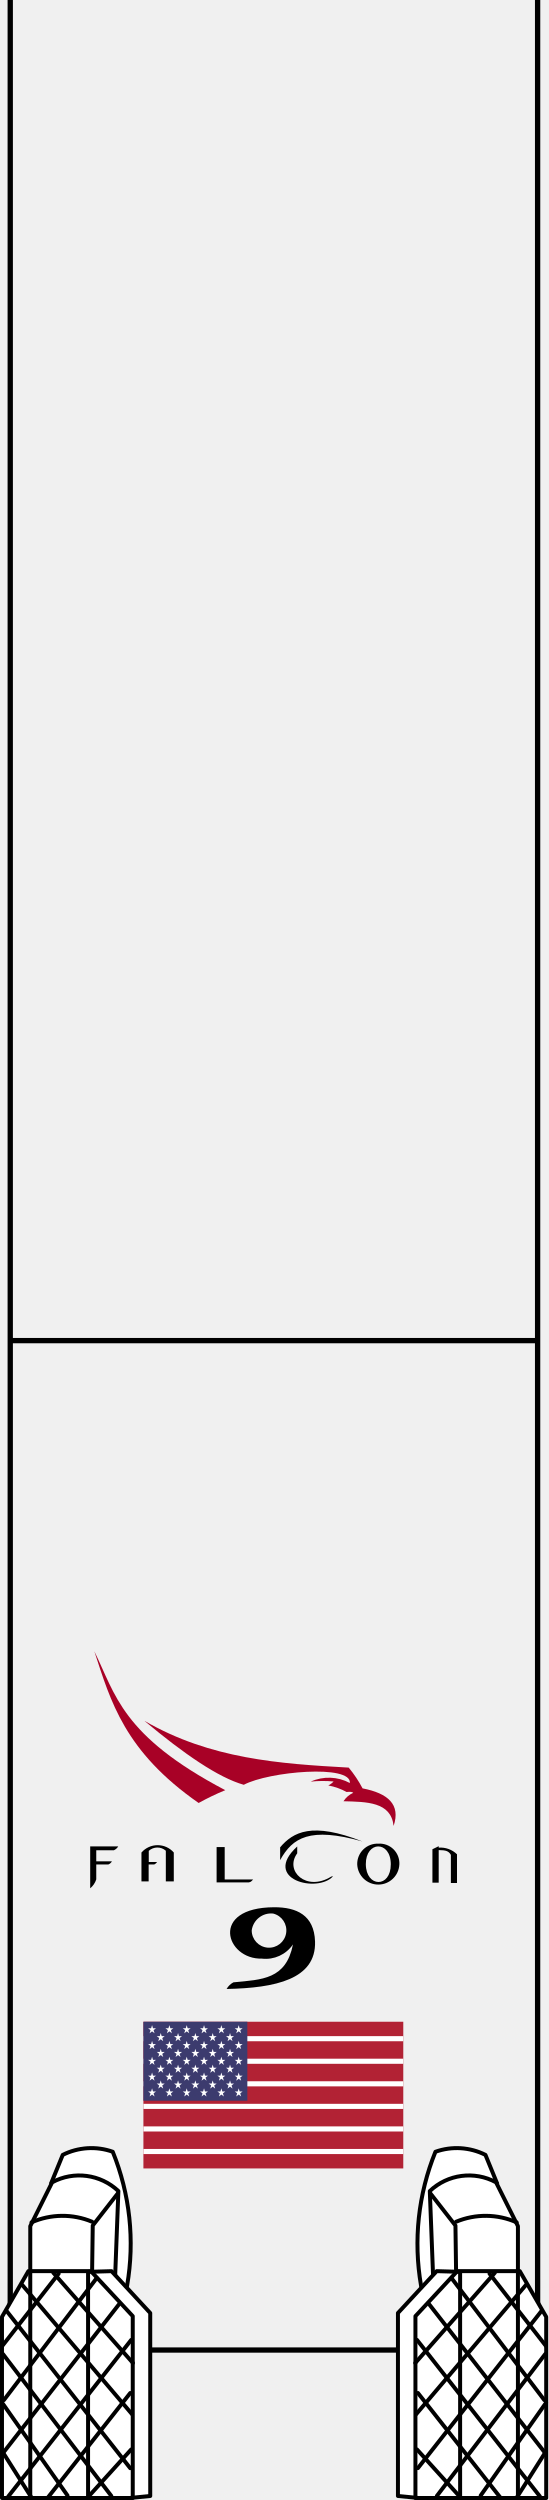
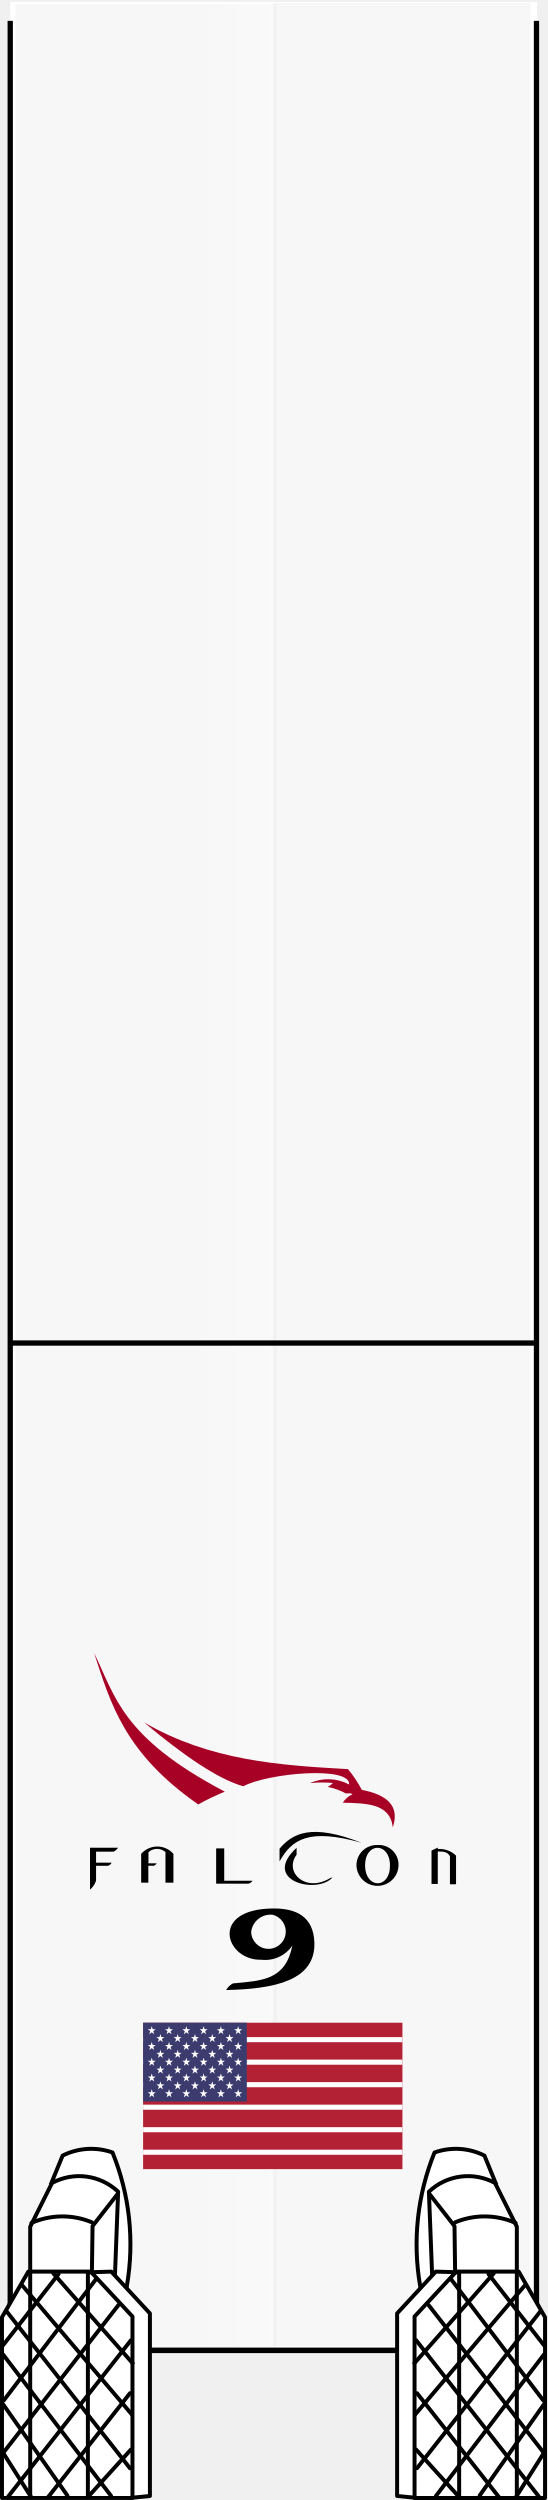
- <svg xmlns="http://www.w3.org/2000/svg" width="41.301" height="188.348" viewBox="0 0 41.301 188.348">
+ <svg xmlns="http://www.w3.org/2000/svg" xmlns:xlink="http://www.w3.org/1999/xlink" width="41.301" height="188.744" viewBox="0 0 41.301 188.744">
  <defs>
-     <style>.a,.c,.d{fill:none;}.a,.c,.d,.e{stroke:#000;}.a{stroke-width:0.4px;}.b,.e,.i{fill:#fff;}.b,.c,.d,.e,.j,.k{fill-rule:evenodd;}.c{stroke-linecap:square;}.c,.d,.e{stroke-linejoin:round;stroke-width:0.3px;}.d,.e{stroke-linecap:round;}.f{fill:#b22234;}.g{stroke:#fff;stroke-width:0.385px;}.h{fill:#3c3b6e;}.j{fill:#a80126;}</style>
+     <linearGradient id="linear-gradient" x1="0.675" y1="-2.249" x2="1.619" y2="-2.249" gradientUnits="objectBoundingBox">
+       <stop offset="0" />
+       <stop offset="1" stop-opacity="0" />
+     </linearGradient>
+     <linearGradient id="linear-gradient-2" x1="89.663" y1="3.25" x2="90.621" y2="3.25" xlink:href="#linear-gradient" />
  </defs>
-   <g transform="translate(-4.225 -78.57)">
-     <path class="a" d="M445.524,759.615h39.732" transform="translate(-440.527 -580.044)" />
-     <path class="a" d="M485.255,712.768v176.15c-.052.322-.412.634-1.042.9H446.566c-.63-.269-.99-.582-1.042-.9V712.768" transform="translate(-440.527 -634.198)" />
-     <g transform="translate(4.316 240.279)">
-       <g transform="translate(0)">
-         <path class="b" d="M439.359,822.166l-.066-13.651,2.264-3.329-.067-3.6,1.8-3.4.6-1.931,1.465-.533,1.465.133.866.266.8,2.131.466,2.331.066,2v2.131l-.2,1.531,1.731,1.931v13.784l-1.332.266Z" transform="translate(-439.293 -795.731)" />
-         <path class="c" d="M449.172,803.531v13.7H439.32V803.586l1.989-3.445h4.708Z" transform="translate(-439.262 -790.744)" />
-         <path class="c" d="M440.32,820.771v-20.2l1.648-3.3a4.28,4.28,0,0,1,4.991.659l-.235,6.168" transform="translate(-438.131 -794.564)" />
-         <path class="c" d="M442.364,800.185V816.9" transform="translate(-435.82 -790.693)" />
-         <path class="c" d="M442.441,800.188l1.6-.047,2.919,3.155V817.08l-1.339.131" transform="translate(-435.733 -790.743)" />
-         <path class="c" d="M442.507,803.168l.047-3.39,1.836-2.354" transform="translate(-435.658 -793.817)" />
-         <path class="c" d="M441.071,798.367l.847-2.072a4.81,4.81,0,0,1,3.767-.235,18.434,18.434,0,0,1,1.083,10.076" transform="translate(-437.282 -795.656)" />
-         <path class="d" d="M440.364,798.679a5.781,5.781,0,0,1,4.567-.047" transform="translate(-438.082 -792.955)" />
-         <path class="b" d="M442.356,809.9l3.329-3.329" transform="translate(-435.829 -783.468)" />
-         <path class="e" d="M442.356,810.045l3.263-3.6" transform="translate(-435.829 -783.61)" />
-         <path class="e" d="M440.949,812.307l6.193-7.857" transform="translate(-437.42 -785.871)" />
-         <path class="e" d="M448.8,802.574l-9.256,11.786" transform="translate(-439.009 -787.992)" />
-         <path class="e" d="M448.078,801.324l-8.723,11.187" transform="translate(-439.222 -789.406)" />
-         <path class="e" d="M446.379,800.387l-6.992,9.189" transform="translate(-439.187 -790.465)" />
-         <path class="e" d="M443.577,800.229l-4.245,5.444" transform="translate(-439.249 -790.643)" />
-         <path class="e" d="M444.252,811.784l-4.927-6.991" transform="translate(-439.257 -785.484)" />
-         <path class="e" d="M439.387,806.6l2.064,3.263" transform="translate(-439.186 -783.434)" />
-         <path class="e" d="M447.515,813.756l-8.159-10.682" transform="translate(-439.222 -787.427)" />
-         <path class="e" d="M448.8,813.4l-9.322-11.853" transform="translate(-439.08 -789.159)" />
-         <path class="e" d="M448.3,810.358l-8.257-9.722" transform="translate(-438.444 -790.183)" />
-         <path class="e" d="M447.129,806.992l-5.993-6.792" transform="translate(-437.208 -790.678)" />
-       </g>
-       <g transform="translate(41.118 26.502) rotate(180)">
-         <path class="b" d="M.066.067,0,13.717l2.264,3.329-.067,3.6,1.8,3.4.6,1.931L6.06,26.5l1.465-.133L8.39,26.1l.8-2.131.466-2.331.066-2V17.513l-.2-1.532,1.731-1.931V.266L9.922,0Z" />
-         <path class="c" d="M9.852,13.7V0H0V13.647l1.989,3.445H6.7Z" transform="translate(0.059 0.013)" />
-         <path class="c" d="M0,0V20.2l1.648,3.3a4.28,4.28,0,0,0,4.991-.659L6.4,16.668" transform="translate(2.189 0.295)" />
-         <path class="c" d="M0,16.715V0" transform="translate(6.544 0.296)" />
-         <path class="c" d="M0,17.023l1.6.047L4.52,13.915V.131L3.181,0" transform="translate(6.708 0.035)" />
-         <path class="c" d="M0,0,.047,3.39,1.883,5.744" transform="translate(6.849 17.151)" />
-         <path class="c" d="M0,7.769.847,9.841a4.811,4.811,0,0,0,3.767.235A18.433,18.433,0,0,0,5.7,0" transform="translate(3.789 16.022)" />
-         <path class="d" d="M0,0A5.782,5.782,0,0,0,4.567.047" transform="translate(2.283 20.778)" />
-         <path class="b" d="M0,0,3.329,3.329" transform="translate(6.527 0.067)" />
-         <path class="e" d="M0,0,3.263,3.6" transform="translate(6.527 0.067)" />
-         <path class="e" d="M0,0,6.193,7.857" transform="translate(3.529 0.067)" />
-         <path class="e" d="M9.256,11.786,0,0" transform="translate(0.534 0.134)" />
-         <path class="e" d="M8.723,11.187,0,0" transform="translate(0.133 3.397)" />
-         <path class="e" d="M6.992,9.189,0,0" transform="translate(0.2 7.391)" />
-         <path class="e" d="M4.245,5.444,0,0" transform="translate(0.083 11.471)" />
-         <path class="e" d="M4.927,0,0,6.992" transform="translate(0.067 0.201)" />
-         <path class="e" d="M0,3.263,2.064,0" transform="translate(0.201 0.068)" />
-         <path class="e" d="M8.159,0,0,10.682" transform="translate(0.134 0.173)" />
-         <path class="e" d="M9.322,0,0,11.853" transform="translate(0.401 2.266)" />
-         <path class="e" d="M8.257,0,0,9.722" transform="translate(1.598 6.327)" />
-         <path class="e" d="M5.993,0,0,6.792" transform="translate(3.929 10.188)" />
+   <g id="Group_27" data-name="Group 27" transform="translate(-4.225 -78.175)">
+     <g id="g10195" transform="translate(4.994 78.32)">
+       <rect id="rect7002" width="39.776" height="177.304" transform="translate(0 0)" fill="#fff" />
+       <g id="g7287" transform="translate(0.404 0.059)">
+         <rect id="rect7289" width="19.727" height="177.129" fill="url(#linear-gradient)" transform="translate(0 0.116)" stroke-linecap="round" stroke-linejoin="round" stroke-width="0.41" opacity="0.034" stroke="rgba(255,255,255,0)" />
+         <rect id="rect7291" width="19.438" height="176.926" fill="url(#linear-gradient-2)" transform="translate(38.87 176.926) rotate(180)" stroke-linecap="round" stroke-linejoin="round" stroke-width="0.41" opacity="0.034" stroke="rgba(255,255,255,0)" />
      </g>
    </g>
-     <g transform="translate(11.019 202.975)">
-       <g transform="translate(4.01 27.911)">
-         <rect class="f" width="19.579" height="11.053" />
-         <path class="g" d="M0,.6H19.579m0,1.7H0M0,4H19.579m0,1.7H0M0,7.4H19.579m0,1.7H0" transform="translate(0 0.677)" />
-         <rect class="h" width="7.831" height="5.951" />
-         <g transform="translate(0.351 0.255)">
-           <path class="i" d="M.466.12.653.735.165.355h.6L.28.735Z" transform="translate(-0.165 -0.12)" />
-           <path class="i" d="M.466.12.653.735.165.355h.6L.28.735Z" transform="translate(-0.165 1.071)" />
-           <path class="i" d="M.466.12.653.735.165.355h.6L.28.735Z" transform="translate(-0.165 2.261)" />
-           <path class="i" d="M.466.12.653.735.165.355h.6L.28.735Z" transform="translate(-0.165 3.451)" />
-           <path class="i" d="M.466.12.653.735.165.355h.6L.28.735Z" transform="translate(-0.165 4.641)" />
-           <g transform="translate(0.653 0.595)">
-             <path class="i" d="M.466.12.653.735.165.355h.6L.28.735Z" transform="translate(-0.165 -0.12)" />
-             <path class="i" d="M.466.12.653.735.165.355h.6L.28.735Z" transform="translate(-0.165 1.071)" />
-             <path class="i" d="M.466.12.653.735.165.355h.6L.28.735Z" transform="translate(-0.165 2.261)" />
-             <path class="i" d="M.466.12.653.735.165.355h.6L.28.735Z" transform="translate(-0.165 3.451)" />
-           </g>
-           <g transform="translate(1.305)">
-             <g transform="translate(0)">
-               <path class="i" d="M.466.12.653.735.165.355h.6L.28.735Z" transform="translate(-0.165 -0.12)" />
-               <path class="i" d="M.466.12.653.735.165.355h.6L.28.735Z" transform="translate(-0.165 1.071)" />
-               <path class="i" d="M.466.12.653.735.165.355h.6L.28.735Z" transform="translate(-0.165 2.261)" />
-               <path class="i" d="M.466.12.653.735.165.355h.6L.28.735Z" transform="translate(-0.165 3.451)" />
-               <path class="i" d="M.466.12.653.735.165.355h.6L.28.735Z" transform="translate(-0.165 4.641)" />
-             </g>
-             <g transform="translate(0.653 0.595)">
-               <path class="i" d="M.466.12.653.735.165.355h.6L.28.735Z" transform="translate(-0.165 -0.12)" />
-               <path class="i" d="M.466.12.653.735.165.355h.6L.28.735Z" transform="translate(-0.165 1.071)" />
-               <path class="i" d="M.466.12.653.735.165.355h.6L.28.735Z" transform="translate(-0.165 2.261)" />
-               <path class="i" d="M.466.12.653.735.165.355h.6L.28.735Z" transform="translate(-0.165 3.451)" />
-             </g>
-           </g>
-           <g transform="translate(2.61)">
-             <g transform="translate(0)">
-               <path class="i" d="M.466.12.653.735.165.355h.6L.28.735Z" transform="translate(-0.165 -0.12)" />
-               <path class="i" d="M.466.12.653.735.165.355h.6L.28.735Z" transform="translate(-0.165 1.071)" />
-               <path class="i" d="M.466.12.653.735.165.355h.6L.28.735Z" transform="translate(-0.165 2.261)" />
-               <path class="i" d="M.466.12.653.735.165.355h.6L.28.735Z" transform="translate(-0.165 3.451)" />
-               <path class="i" d="M.466.12.653.735.165.355h.6L.28.735Z" transform="translate(-0.165 4.641)" />
-               <g transform="translate(0.653 0.595)">
-                 <path class="i" d="M.466.12.653.735.165.355h.6L.28.735Z" transform="translate(-0.165 -0.12)" />
-                 <path class="i" d="M.466.12.653.735.165.355h.6L.28.735Z" transform="translate(-0.165 1.071)" />
-                 <path class="i" d="M.466.12.653.735.165.355h.6L.28.735Z" transform="translate(-0.165 2.261)" />
-                 <path class="i" d="M.466.12.653.735.165.355h.6L.28.735Z" transform="translate(-0.165 3.451)" />
+     <path id="path7211" d="M445.524,795.307h39.732" transform="translate(-440.527 -539.683)" fill="none" stroke="#000" stroke-width="0.4" />
+     <path id="path7265" d="M445.524,759.615h39.732" transform="translate(-440.527 -580.044)" fill="none" stroke="#000" stroke-width="0.4" />
+     <path id="path7267" d="M485.255,712.768V887.745c-.052.32-.412.63-1.042.9H446.566c-.63-.268-.99-.578-1.042-.9V712.768" transform="translate(-440.527 -633.019)" fill="none" stroke="#000" stroke-width="0.4" />
+     <g id="g5778" transform="translate(4.316 240.279)">
+       <g id="g5711" transform="translate(0)">
+         <path id="path5642" d="M439.359,822.166l-.066-13.651,2.264-3.329-.067-3.6,1.8-3.4.6-1.931,1.465-.533,1.465.133.866.266.8,2.131.466,2.331.066,2v2.131l-.2,1.531,1.731,1.931v13.784l-1.332.266Z" transform="translate(-439.293 -795.731)" fill="#fff" fill-rule="evenodd" />
+         <path id="path5608" d="M449.172,803.531v13.7H439.32V803.586l1.989-3.445h4.708Z" transform="translate(-439.262 -790.744)" fill="none" stroke="#000" stroke-linecap="square" stroke-linejoin="round" stroke-width="0.3" fill-rule="evenodd" />
+         <path id="path5612" d="M440.32,820.771v-20.2l1.648-3.3a4.28,4.28,0,0,1,4.991.659l-.235,6.168" transform="translate(-438.131 -794.564)" fill="none" stroke="#000" stroke-linecap="square" stroke-linejoin="round" stroke-width="0.3" fill-rule="evenodd" />
+         <path id="path5614" d="M442.364,800.185V816.9" transform="translate(-435.82 -790.693)" fill="none" stroke="#000" stroke-linecap="square" stroke-linejoin="round" stroke-width="0.3" fill-rule="evenodd" />
+         <path id="path5616" d="M442.441,800.188l1.6-.047,2.919,3.155V817.08l-1.339.131" transform="translate(-435.733 -790.743)" fill="none" stroke="#000" stroke-linecap="square" stroke-linejoin="round" stroke-width="0.3" fill-rule="evenodd" />
+         <path id="path5618" d="M442.507,803.168l.047-3.39,1.836-2.354" transform="translate(-435.658 -793.817)" fill="none" stroke="#000" stroke-linecap="square" stroke-linejoin="round" stroke-width="0.3" fill-rule="evenodd" />
+         <path id="path5620" d="M441.071,798.367l.847-2.072a4.81,4.81,0,0,1,3.767-.235,18.434,18.434,0,0,1,1.083,10.076" transform="translate(-437.282 -795.656)" fill="none" stroke="#000" stroke-linecap="square" stroke-linejoin="round" stroke-width="0.3" fill-rule="evenodd" />
+         <path id="path5622" d="M440.364,798.679a5.781,5.781,0,0,1,4.567-.047" transform="translate(-438.082 -792.955)" fill="none" stroke="#000" stroke-linecap="round" stroke-linejoin="round" stroke-width="0.3" fill-rule="evenodd" />
+         <path id="path5662" d="M442.356,809.9l3.329-3.329" transform="translate(-435.829 -783.468)" fill="#fff" fill-rule="evenodd" />
+         <path id="path5664" d="M442.356,810.045l3.263-3.6" transform="translate(-435.829 -783.61)" fill="#fff" stroke="#000" stroke-linecap="round" stroke-linejoin="round" stroke-width="0.3" fill-rule="evenodd" />
+         <path id="path5666" d="M440.949,812.307l6.193-7.857" transform="translate(-437.42 -785.871)" fill="#fff" stroke="#000" stroke-linecap="round" stroke-linejoin="round" stroke-width="0.3" fill-rule="evenodd" />
+         <path id="path5668" d="M448.8,802.574l-9.256,11.786" transform="translate(-439.009 -787.992)" fill="#fff" stroke="#000" stroke-linecap="round" stroke-linejoin="round" stroke-width="0.3" fill-rule="evenodd" />
+         <path id="path5670" d="M448.078,801.324l-8.723,11.187" transform="translate(-439.222 -789.406)" fill="#fff" stroke="#000" stroke-linecap="round" stroke-linejoin="round" stroke-width="0.3" fill-rule="evenodd" />
+         <path id="path5672" d="M446.379,800.387l-6.992,9.189" transform="translate(-439.187 -790.465)" fill="#fff" stroke="#000" stroke-linecap="round" stroke-linejoin="round" stroke-width="0.3" fill-rule="evenodd" />
+         <path id="path5674" d="M443.577,800.229l-4.245,5.444" transform="translate(-439.249 -790.643)" fill="#fff" stroke="#000" stroke-linecap="round" stroke-linejoin="round" stroke-width="0.3" fill-rule="evenodd" />
+         <path id="path5676" d="M444.252,811.784l-4.927-6.991" transform="translate(-439.257 -785.484)" fill="#fff" stroke="#000" stroke-linecap="round" stroke-linejoin="round" stroke-width="0.3" fill-rule="evenodd" />
+         <path id="path5678" d="M439.387,806.6l2.064,3.263" transform="translate(-439.186 -783.434)" fill="#fff" stroke="#000" stroke-linecap="round" stroke-linejoin="round" stroke-width="0.3" fill-rule="evenodd" />
+         <path id="path5680" d="M447.515,813.756l-8.159-10.682" transform="translate(-439.222 -787.427)" fill="#fff" stroke="#000" stroke-linecap="round" stroke-linejoin="round" stroke-width="0.3" fill-rule="evenodd" />
+         <path id="path5682" d="M448.8,813.4l-9.322-11.853" transform="translate(-439.08 -789.159)" fill="#fff" stroke="#000" stroke-linecap="round" stroke-linejoin="round" stroke-width="0.3" fill-rule="evenodd" />
+         <path id="path5684" d="M448.3,810.358l-8.257-9.722" transform="translate(-438.444 -790.183)" fill="#fff" stroke="#000" stroke-linecap="round" stroke-linejoin="round" stroke-width="0.3" fill-rule="evenodd" />
+         <path id="path5686" d="M447.129,806.992l-5.993-6.792" transform="translate(-437.208 -790.678)" fill="#fff" stroke="#000" stroke-linecap="round" stroke-linejoin="round" stroke-width="0.3" fill-rule="evenodd" />
+       </g>
+       <g id="g5734" transform="translate(41.118 26.502) rotate(180)">
+         <path id="path5736" d="M.066.067,0,13.717l2.264,3.329-.067,3.6,1.8,3.4.6,1.931L6.06,26.5l1.465-.133L8.39,26.1l.8-2.131.466-2.331.066-2V17.513l-.2-1.532,1.731-1.931V.266L9.922,0Z" fill="#fff" fill-rule="evenodd" />
+         <path id="path5738" d="M9.852,13.7V0H0V13.647l1.989,3.445H6.7Z" transform="translate(0.059 0.013)" fill="none" stroke="#000" stroke-linecap="square" stroke-linejoin="round" stroke-width="0.3" fill-rule="evenodd" />
+         <path id="path5740" d="M0,0V20.2l1.648,3.3a4.28,4.28,0,0,0,4.991-.659L6.4,16.668" transform="translate(2.189 0.295)" fill="none" stroke="#000" stroke-linecap="square" stroke-linejoin="round" stroke-width="0.3" fill-rule="evenodd" />
+         <path id="path5742" d="M0,16.715V0" transform="translate(6.544 0.296)" fill="none" stroke="#000" stroke-linecap="square" stroke-linejoin="round" stroke-width="0.3" fill-rule="evenodd" />
+         <path id="path5744" d="M0,17.023l1.6.047L4.52,13.915V.131L3.181,0" transform="translate(6.708 0.035)" fill="none" stroke="#000" stroke-linecap="square" stroke-linejoin="round" stroke-width="0.3" fill-rule="evenodd" />
+         <path id="path5746" d="M0,0,.047,3.39,1.883,5.744" transform="translate(6.849 17.151)" fill="none" stroke="#000" stroke-linecap="square" stroke-linejoin="round" stroke-width="0.3" fill-rule="evenodd" />
+         <path id="path5748" d="M0,7.769.847,9.841a4.811,4.811,0,0,0,3.767.235A18.433,18.433,0,0,0,5.7,0" transform="translate(3.789 16.022)" fill="none" stroke="#000" stroke-linecap="square" stroke-linejoin="round" stroke-width="0.3" fill-rule="evenodd" />
+         <path id="path5750" d="M0,0A5.782,5.782,0,0,0,4.567.047" transform="translate(2.283 20.778)" fill="none" stroke="#000" stroke-linecap="round" stroke-linejoin="round" stroke-width="0.3" fill-rule="evenodd" />
+         <path id="path5752" d="M0,0,3.329,3.329" transform="translate(6.527 0.067)" fill="#fff" fill-rule="evenodd" />
+         <path id="path5754" d="M0,0,3.263,3.6" transform="translate(6.527 0.067)" fill="#fff" stroke="#000" stroke-linecap="round" stroke-linejoin="round" stroke-width="0.3" fill-rule="evenodd" />
+         <path id="path5756" d="M0,0,6.193,7.857" transform="translate(3.529 0.067)" fill="#fff" stroke="#000" stroke-linecap="round" stroke-linejoin="round" stroke-width="0.3" fill-rule="evenodd" />
+         <path id="path5758" d="M9.256,11.786,0,0" transform="translate(0.534 0.134)" fill="#fff" stroke="#000" stroke-linecap="round" stroke-linejoin="round" stroke-width="0.3" fill-rule="evenodd" />
+         <path id="path5760" d="M8.723,11.187,0,0" transform="translate(0.133 3.397)" fill="#fff" stroke="#000" stroke-linecap="round" stroke-linejoin="round" stroke-width="0.3" fill-rule="evenodd" />
+         <path id="path5762" d="M6.992,9.189,0,0" transform="translate(0.2 7.391)" fill="#fff" stroke="#000" stroke-linecap="round" stroke-linejoin="round" stroke-width="0.3" fill-rule="evenodd" />
+         <path id="path5764" d="M4.245,5.444,0,0" transform="translate(0.083 11.471)" fill="#fff" stroke="#000" stroke-linecap="round" stroke-linejoin="round" stroke-width="0.3" fill-rule="evenodd" />
+         <path id="path5766" d="M4.927,0,0,6.992" transform="translate(0.067 0.201)" fill="#fff" stroke="#000" stroke-linecap="round" stroke-linejoin="round" stroke-width="0.3" fill-rule="evenodd" />
+         <path id="path5768" d="M0,3.263,2.064,0" transform="translate(0.201 0.068)" fill="#fff" stroke="#000" stroke-linecap="round" stroke-linejoin="round" stroke-width="0.3" fill-rule="evenodd" />
+         <path id="path5770" d="M8.159,0,0,10.682" transform="translate(0.134 0.173)" fill="#fff" stroke="#000" stroke-linecap="round" stroke-linejoin="round" stroke-width="0.3" fill-rule="evenodd" />
+         <path id="path5772" d="M9.322,0,0,11.853" transform="translate(0.401 2.266)" fill="#fff" stroke="#000" stroke-linecap="round" stroke-linejoin="round" stroke-width="0.3" fill-rule="evenodd" />
+         <path id="path5774" d="M8.257,0,0,9.722" transform="translate(1.598 6.327)" fill="#fff" stroke="#000" stroke-linecap="round" stroke-linejoin="round" stroke-width="0.3" fill-rule="evenodd" />
+         <path id="path5776" d="M5.993,0,0,6.792" transform="translate(3.929 10.188)" fill="#fff" stroke="#000" stroke-linecap="round" stroke-linejoin="round" stroke-width="0.3" fill-rule="evenodd" />
+       </g>
+     </g>
+     <g id="g12390" transform="translate(11.019 202.975)">
+       <g id="g12392" transform="translate(4.01 27.911)">
+         <rect id="rect12394" width="19.579" height="11.053" fill="#b22234" />
+         <path id="path12396" d="M0,.6H19.579m0,1.7H0M0,4H19.579m0,1.7H0M0,7.4H19.579m0,1.7H0" transform="translate(0 0.677)" stroke="#fff" stroke-width="0.385" />
+         <rect id="rect12398" width="7.831" height="5.951" fill="#3c3b6e" />
+         <g id="g12400" transform="translate(0.351 0.255)">
+           <g id="g12402">
+             <g id="g12404">
+               <g id="g12406">
+                 <g id="g12408">
+                   <path id="path12410" d="M.466.12.653.735.165.355h.6L.28.735Z" transform="translate(-0.165 -0.12)" fill="#fff" />
+                   <path id="use12412" d="M.466.12.653.735.165.355h.6L.28.735Z" transform="translate(-0.165 1.071)" fill="#fff" />
+                   <path id="use12414" d="M.466.12.653.735.165.355h.6L.28.735Z" transform="translate(-0.165 2.261)" fill="#fff" />
+                   <path id="use12416" d="M.466.12.653.735.165.355h.6L.28.735Z" transform="translate(-0.165 3.451)" fill="#fff" />
+                 </g>
+                 <path id="use12418" d="M.466.12.653.735.165.355h.6L.28.735Z" transform="translate(-0.165 4.641)" fill="#fff" />
+               </g>
+               <g id="use12420" transform="translate(0.653 0.595)">
+                 <path id="s" d="M.466.12.653.735.165.355h.6L.28.735Z" transform="translate(-0.165 -0.12)" fill="#fff" />
+                 <path id="use11040" d="M.466.12.653.735.165.355h.6L.28.735Z" transform="translate(-0.165 1.071)" fill="#fff" />
+                 <path id="use11042" d="M.466.12.653.735.165.355h.6L.28.735Z" transform="translate(-0.165 2.261)" fill="#fff" />
+                 <path id="use11044" d="M.466.12.653.735.165.355h.6L.28.735Z" transform="translate(-0.165 3.451)" fill="#fff" />
              </g>
            </g>
-             <g transform="translate(1.305)">
-               <g transform="translate(0)">
-                 <path class="i" d="M.466.12.653.735.165.355h.6L.28.735Z" transform="translate(-0.165 -0.12)" />
-                 <path class="i" d="M.466.12.653.735.165.355h.6L.28.735Z" transform="translate(-0.165 1.071)" />
-                 <path class="i" d="M.466.12.653.735.165.355h.6L.28.735Z" transform="translate(-0.165 2.261)" />
-                 <path class="i" d="M.466.12.653.735.165.355h.6L.28.735Z" transform="translate(-0.165 3.451)" />
-                 <path class="i" d="M.466.12.653.735.165.355h.6L.28.735Z" transform="translate(-0.165 4.641)" />
+             <g id="use12422" transform="translate(1.305)">
+               <g id="s5" transform="translate(0)">
+                 <g id="s4">
+                   <path id="s-2" data-name="s" d="M.466.12.653.735.165.355h.6L.28.735Z" transform="translate(-0.165 -0.12)" fill="#fff" />
+                   <path id="use11040-2" data-name="use11040" d="M.466.12.653.735.165.355h.6L.28.735Z" transform="translate(-0.165 1.071)" fill="#fff" />
+                   <path id="use11042-2" data-name="use11042" d="M.466.12.653.735.165.355h.6L.28.735Z" transform="translate(-0.165 2.261)" fill="#fff" />
+                   <path id="use11044-2" data-name="use11044" d="M.466.12.653.735.165.355h.6L.28.735Z" transform="translate(-0.165 3.451)" fill="#fff" />
+                 </g>
+                 <path id="use11046" d="M.466.12.653.735.165.355h.6L.28.735Z" transform="translate(-0.165 4.641)" fill="#fff" />
              </g>
-               <g transform="translate(0.653 0.595)">
-                 <path class="i" d="M.466.12.653.735.165.355h.6L.28.735Z" transform="translate(-0.165 -0.12)" />
-                 <path class="i" d="M.466.12.653.735.165.355h.6L.28.735Z" transform="translate(-0.165 1.071)" />
-                 <path class="i" d="M.466.12.653.735.165.355h.6L.28.735Z" transform="translate(-0.165 2.261)" />
-                 <path class="i" d="M.466.12.653.735.165.355h.6L.28.735Z" transform="translate(-0.165 3.451)" />
+               <g id="use11048" transform="translate(0.653 0.595)">
+                 <path id="s-3" data-name="s" d="M.466.12.653.735.165.355h.6L.28.735Z" transform="translate(-0.165 -0.12)" fill="#fff" />
+                 <path id="use11040-3" data-name="use11040" d="M.466.12.653.735.165.355h.6L.28.735Z" transform="translate(-0.165 1.071)" fill="#fff" />
+                 <path id="use11042-3" data-name="use11042" d="M.466.12.653.735.165.355h.6L.28.735Z" transform="translate(-0.165 2.261)" fill="#fff" />
+                 <path id="use11044-3" data-name="use11044" d="M.466.12.653.735.165.355h.6L.28.735Z" transform="translate(-0.165 3.451)" fill="#fff" />
              </g>
            </g>
          </g>
-           <g transform="translate(5.221)">
-             <g transform="translate(0)">
-               <path class="i" d="M.466.12.653.735.165.355h.6L.28.735Z" transform="translate(-0.165 -0.12)" />
-               <path class="i" d="M.466.12.653.735.165.355h.6L.28.735Z" transform="translate(-0.165 1.071)" />
-               <path class="i" d="M.466.12.653.735.165.355h.6L.28.735Z" transform="translate(-0.165 2.261)" />
-               <path class="i" d="M.466.12.653.735.165.355h.6L.28.735Z" transform="translate(-0.165 3.451)" />
-               <path class="i" d="M.466.12.653.735.165.355h.6L.28.735Z" transform="translate(-0.165 4.641)" />
+           <g id="use12424" transform="translate(2.61)">
+             <g id="s9" transform="translate(0)">
+               <g id="s5-2" data-name="s5">
+                 <g id="s4-2" data-name="s4">
+                   <path id="s-4" data-name="s" d="M.466.12.653.735.165.355h.6L.28.735Z" transform="translate(-0.165 -0.12)" fill="#fff" />
+                   <path id="use11040-4" data-name="use11040" d="M.466.12.653.735.165.355h.6L.28.735Z" transform="translate(-0.165 1.071)" fill="#fff" />
+                   <path id="use11042-4" data-name="use11042" d="M.466.12.653.735.165.355h.6L.28.735Z" transform="translate(-0.165 2.261)" fill="#fff" />
+                   <path id="use11044-4" data-name="use11044" d="M.466.12.653.735.165.355h.6L.28.735Z" transform="translate(-0.165 3.451)" fill="#fff" />
+                 </g>
+                 <path id="use11046-2" data-name="use11046" d="M.466.12.653.735.165.355h.6L.28.735Z" transform="translate(-0.165 4.641)" fill="#fff" />
+               </g>
+               <g id="use11048-2" data-name="use11048" transform="translate(0.653 0.595)">
+                 <path id="s-5" data-name="s" d="M.466.12.653.735.165.355h.6L.28.735Z" transform="translate(-0.165 -0.12)" fill="#fff" />
+                 <path id="use11040-5" data-name="use11040" d="M.466.12.653.735.165.355h.6L.28.735Z" transform="translate(-0.165 1.071)" fill="#fff" />
+                 <path id="use11042-5" data-name="use11042" d="M.466.12.653.735.165.355h.6L.28.735Z" transform="translate(-0.165 2.261)" fill="#fff" />
+                 <path id="use11044-5" data-name="use11044" d="M.466.12.653.735.165.355h.6L.28.735Z" transform="translate(-0.165 3.451)" fill="#fff" />
+               </g>
            </g>
-             <g transform="translate(0.653 0.595)">
-               <path class="i" d="M.466.12.653.735.165.355h.6L.28.735Z" transform="translate(-0.165 -0.12)" />
-               <path class="i" d="M.466.12.653.735.165.355h.6L.28.735Z" transform="translate(-0.165 1.071)" />
-               <path class="i" d="M.466.12.653.735.165.355h.6L.28.735Z" transform="translate(-0.165 2.261)" />
-               <path class="i" d="M.466.12.653.735.165.355h.6L.28.735Z" transform="translate(-0.165 3.451)" />
+             <g id="use11050" transform="translate(1.305)">
+               <g id="s5-3" data-name="s5" transform="translate(0)">
+                 <g id="s4-3" data-name="s4">
+                   <path id="s-6" data-name="s" d="M.466.12.653.735.165.355h.6L.28.735Z" transform="translate(-0.165 -0.12)" fill="#fff" />
+                   <path id="use11040-6" data-name="use11040" d="M.466.12.653.735.165.355h.6L.28.735Z" transform="translate(-0.165 1.071)" fill="#fff" />
+                   <path id="use11042-6" data-name="use11042" d="M.466.12.653.735.165.355h.6L.28.735Z" transform="translate(-0.165 2.261)" fill="#fff" />
+                   <path id="use11044-6" data-name="use11044" d="M.466.12.653.735.165.355h.6L.28.735Z" transform="translate(-0.165 3.451)" fill="#fff" />
+                 </g>
+                 <path id="use11046-3" data-name="use11046" d="M.466.12.653.735.165.355h.6L.28.735Z" transform="translate(-0.165 4.641)" fill="#fff" />
+               </g>
+               <g id="use11048-3" data-name="use11048" transform="translate(0.653 0.595)">
+                 <path id="s-7" data-name="s" d="M.466.12.653.735.165.355h.6L.28.735Z" transform="translate(-0.165 -0.12)" fill="#fff" />
+                 <path id="use11040-7" data-name="use11040" d="M.466.12.653.735.165.355h.6L.28.735Z" transform="translate(-0.165 1.071)" fill="#fff" />
+                 <path id="use11042-7" data-name="use11042" d="M.466.12.653.735.165.355h.6L.28.735Z" transform="translate(-0.165 2.261)" fill="#fff" />
+                 <path id="use11044-7" data-name="use11044" d="M.466.12.653.735.165.355h.6L.28.735Z" transform="translate(-0.165 3.451)" fill="#fff" />
+               </g>
            </g>
          </g>
-           <g transform="translate(6.526)">
-             <g transform="translate(0)">
-               <path class="i" d="M.466.12.653.735.165.355h.6L.28.735Z" transform="translate(-0.165 -0.12)" />
-               <path class="i" d="M.466.12.653.735.165.355h.6L.28.735Z" transform="translate(-0.165 1.071)" />
-               <path class="i" d="M.466.12.653.735.165.355h.6L.28.735Z" transform="translate(-0.165 2.261)" />
-               <path class="i" d="M.466.12.653.735.165.355h.6L.28.735Z" transform="translate(-0.165 3.451)" />
+           <g id="use12426" transform="translate(5.221)">
+             <g id="s5-4" data-name="s5" transform="translate(0)">
+               <g id="s4-4" data-name="s4">
+                 <path id="s-8" data-name="s" d="M.466.12.653.735.165.355h.6L.28.735Z" transform="translate(-0.165 -0.12)" fill="#fff" />
+                 <path id="use11040-8" data-name="use11040" d="M.466.12.653.735.165.355h.6L.28.735Z" transform="translate(-0.165 1.071)" fill="#fff" />
+                 <path id="use11042-8" data-name="use11042" d="M.466.12.653.735.165.355h.6L.28.735Z" transform="translate(-0.165 2.261)" fill="#fff" />
+                 <path id="use11044-8" data-name="use11044" d="M.466.12.653.735.165.355h.6L.28.735Z" transform="translate(-0.165 3.451)" fill="#fff" />
+               </g>
+               <path id="use11046-4" data-name="use11046" d="M.466.12.653.735.165.355h.6L.28.735Z" transform="translate(-0.165 4.641)" fill="#fff" />
            </g>
-             <path class="i" d="M.466.12.653.735.165.355h.6L.28.735Z" transform="translate(-0.165 4.641)" />
+             <g id="use11048-4" data-name="use11048" transform="translate(0.653 0.595)">
+               <path id="s-9" data-name="s" d="M.466.12.653.735.165.355h.6L.28.735Z" transform="translate(-0.165 -0.12)" fill="#fff" />
+               <path id="use11040-9" data-name="use11040" d="M.466.12.653.735.165.355h.6L.28.735Z" transform="translate(-0.165 1.071)" fill="#fff" />
+               <path id="use11042-9" data-name="use11042" d="M.466.12.653.735.165.355h.6L.28.735Z" transform="translate(-0.165 2.261)" fill="#fff" />
+               <path id="use11044-9" data-name="use11044" d="M.466.12.653.735.165.355h.6L.28.735Z" transform="translate(-0.165 3.451)" fill="#fff" />
+             </g>
+           </g>
+           <g id="use12428" transform="translate(6.526)">
+             <g id="s4-5" data-name="s4" transform="translate(0)">
+               <path id="s-10" data-name="s" d="M.466.12.653.735.165.355h.6L.28.735Z" transform="translate(-0.165 -0.12)" fill="#fff" />
+               <path id="use11040-10" data-name="use11040" d="M.466.12.653.735.165.355h.6L.28.735Z" transform="translate(-0.165 1.071)" fill="#fff" />
+               <path id="use11042-10" data-name="use11042" d="M.466.12.653.735.165.355h.6L.28.735Z" transform="translate(-0.165 2.261)" fill="#fff" />
+               <path id="use11044-10" data-name="use11044" d="M.466.12.653.735.165.355h.6L.28.735Z" transform="translate(-0.165 3.451)" fill="#fff" />
+             </g>
+             <path id="use11046-5" data-name="use11046" d="M.466.12.653.735.165.355h.6L.28.735Z" transform="translate(-0.165 4.641)" fill="#fff" />
          </g>
        </g>
      </g>
-       <g transform="translate(0 0)">
-         <g transform="translate(0.311)">
-           <path class="j" d="M-31.818,17.893a19.032,19.032,0,0,1,2.006-.965c-7.821-4.116-8.259-7.21-9.866-10.465,1.237,3.77,2.27,7.535,7.86,11.43Z" transform="translate(39.678 -6.463)" />
-           <path class="j" d="M-37.9,8.928c2.98,2.492,5.566,4.268,7.474,4.808,1.886-1.007,8.127-1.554,7.992-.134a3.324,3.324,0,0,0-2.951-.105,8.756,8.756,0,0,1,1.727-.011,1.366,1.366,0,0,1-.4.3,4.584,4.584,0,0,1,1.379.492c.257-.025.426-.018.5.062a1.68,1.68,0,0,0-.734.635c1.734.049,3.581.032,3.775,1.861.547-1.62-.431-2.462-2.338-2.83a9.26,9.26,0,0,0-1.044-1.565c-5.212-.291-10.418-.645-15.38-3.517Z" transform="translate(41.687 -3.676)" />
+       <g id="g12430" transform="translate(0 0)">
+         <g id="g12432" transform="translate(0.311)">
+           <path id="path12434" d="M-31.818,17.893a19.032,19.032,0,0,1,2.006-.965c-7.821-4.116-8.259-7.21-9.866-10.465,1.237,3.77,2.27,7.535,7.86,11.43Z" transform="translate(39.678 -6.463)" fill="#a80126" fill-rule="evenodd" />
+           <path id="path12436" d="M-37.9,8.928c2.98,2.492,5.566,4.268,7.474,4.808,1.886-1.007,8.127-1.554,7.992-.134a3.324,3.324,0,0,0-2.951-.105,8.756,8.756,0,0,1,1.727-.011,1.366,1.366,0,0,1-.4.3,4.584,4.584,0,0,1,1.379.492c.257-.025.426-.018.5.062a1.68,1.68,0,0,0-.734.635c1.734.049,3.581.032,3.775,1.861.547-1.62-.431-2.462-2.338-2.83a9.26,9.26,0,0,0-1.044-1.565c-5.212-.291-10.418-.645-15.38-3.517Z" transform="translate(41.687 -3.676)" fill="#a80126" fill-rule="evenodd" />
        </g>
-         <path class="k" d="M651.1,653.99v-3.156h2.113a.734.734,0,0,1-.333.294h-1.323v.831h1.18a.525.525,0,0,1-.266.235h-.914v1.125a1.424,1.424,0,0,1-.457.672Z" transform="translate(-651.099 -636.133)" />
-         <path class="k" d="M654.749,651.21v2.308h.6v-2.174a1.616,1.616,0,0,0-2.436,0v2.174h.542v-1.276h.428a.487.487,0,0,0,.209-.185h-.628v-.839a.964.964,0,0,1,1.285-.009Z" transform="translate(-649.05 -636.182)" />
-         <path class="k" d="M658,653.519H655.57v-2.661h.609V653.3h2.141C658.23,653.383,658.185,653.491,658,653.519Z" transform="translate(-646.045 -636.107)" />
-         <path class="k" d="M658.892,650.834v.522c-.977,1.326.689,2.918,2.564,1.751l.141-.029c-1.162,1.312-5.421.247-2.7-2.244Z" transform="translate(-643.294 -636.133)" />
-         <path class="k" d="M657.816,651.538v.963c.935-1.685,2.231-2.523,6.2-1.405C660.209,649.6,658.8,650.384,657.816,651.538Z" transform="translate(-643.505 -636.768)" />
-         <path class="k" d="M611.146,123.9a1.529,1.529,0,0,0-1.588,1.55,1.589,1.589,0,0,0,3.176,0A1.486,1.486,0,0,0,611.146,123.9Zm-.007.209c.471-.005.945.437.949,1.34.009,1.806-1.869,1.765-1.881,0C610.2,124.565,610.668,124.112,611.139,124.107Z" transform="translate(-589.44 -109.405)" />
-         <path class="k" d="M663.673,651.175v2.4H663.2v-2.517l.475-.23,0,.109a1.785,1.785,0,0,1,1.377.5V653.6h-.461v-2.12c-.169-.282-.359-.353-.915-.359Z" transform="translate(-637.416 -636.142)" />
-         <path class="k" d="M608.518,126.147c-4.9.022-3.628,3.948-.921,3.871a2.484,2.484,0,0,0,2.345-1.071c-.528,2.647-2.325,2.648-4.488,2.858a1.276,1.276,0,0,0-.513.5c3.673-.074,6.753-.727,6.663-3.577C611.54,126.736,610.205,126.14,608.518,126.147Zm-.073.475a1.305,1.305,0,1,1-1.612,1.27,1.474,1.474,0,0,1,1.612-1.27Z" transform="translate(-594.663 -106.862)" />
+         <path id="path12438" d="M651.1,653.99v-3.156h2.113a.734.734,0,0,1-.333.294h-1.323v.831h1.18a.525.525,0,0,1-.266.235h-.914v1.125a1.424,1.424,0,0,1-.457.672Z" transform="translate(-651.099 -636.133)" fill-rule="evenodd" />
+         <path id="path12440" d="M654.749,651.21v2.308h.6v-2.174a1.616,1.616,0,0,0-2.436,0v2.174h.542v-1.276h.428a.487.487,0,0,0,.209-.185h-.628v-.839a.964.964,0,0,1,1.285-.009Z" transform="translate(-649.05 -636.182)" fill-rule="evenodd" />
+         <path id="path12442" d="M658,653.519H655.57v-2.661h.609V653.3h2.141C658.23,653.383,658.185,653.491,658,653.519Z" transform="translate(-646.045 -636.107)" fill-rule="evenodd" />
+         <path id="path12444" d="M658.892,650.834v.522c-.977,1.326.689,2.918,2.564,1.751l.141-.029c-1.162,1.312-5.421.247-2.7-2.244Z" transform="translate(-643.294 -636.133)" fill-rule="evenodd" />
+         <path id="path12446" d="M657.816,651.538v.963c.935-1.685,2.231-2.523,6.2-1.405C660.209,649.6,658.8,650.384,657.816,651.538Z" transform="translate(-643.505 -636.768)" fill-rule="evenodd" />
+         <path id="path12448" d="M611.146,123.9a1.529,1.529,0,0,0-1.588,1.55,1.589,1.589,0,0,0,3.176,0A1.486,1.486,0,0,0,611.146,123.9Zm-.007.209c.471-.005.945.437.949,1.34.009,1.806-1.869,1.765-1.881,0C610.2,124.565,610.668,124.112,611.139,124.107Z" transform="translate(-589.44 -109.405)" fill-rule="evenodd" />
+         <path id="path12450" d="M663.673,651.175v2.4H663.2v-2.517l.475-.23,0,.109a1.785,1.785,0,0,1,1.377.5V653.6h-.461v-2.12c-.169-.282-.359-.353-.915-.359Z" transform="translate(-637.416 -636.142)" fill-rule="evenodd" />
+         <path id="path12452" d="M608.518,126.147c-4.9.022-3.628,3.948-.921,3.871a2.484,2.484,0,0,0,2.345-1.071c-.528,2.647-2.325,2.648-4.488,2.858a1.276,1.276,0,0,0-.513.5c3.673-.074,6.753-.727,6.663-3.577C611.54,126.736,610.205,126.14,608.518,126.147Zm-.073.475a1.305,1.305,0,1,1-1.612,1.27,1.474,1.474,0,0,1,1.612-1.27Z" transform="translate(-594.663 -106.862)" fill-rule="evenodd" />
      </g>
    </g>
  </g>
</svg>
